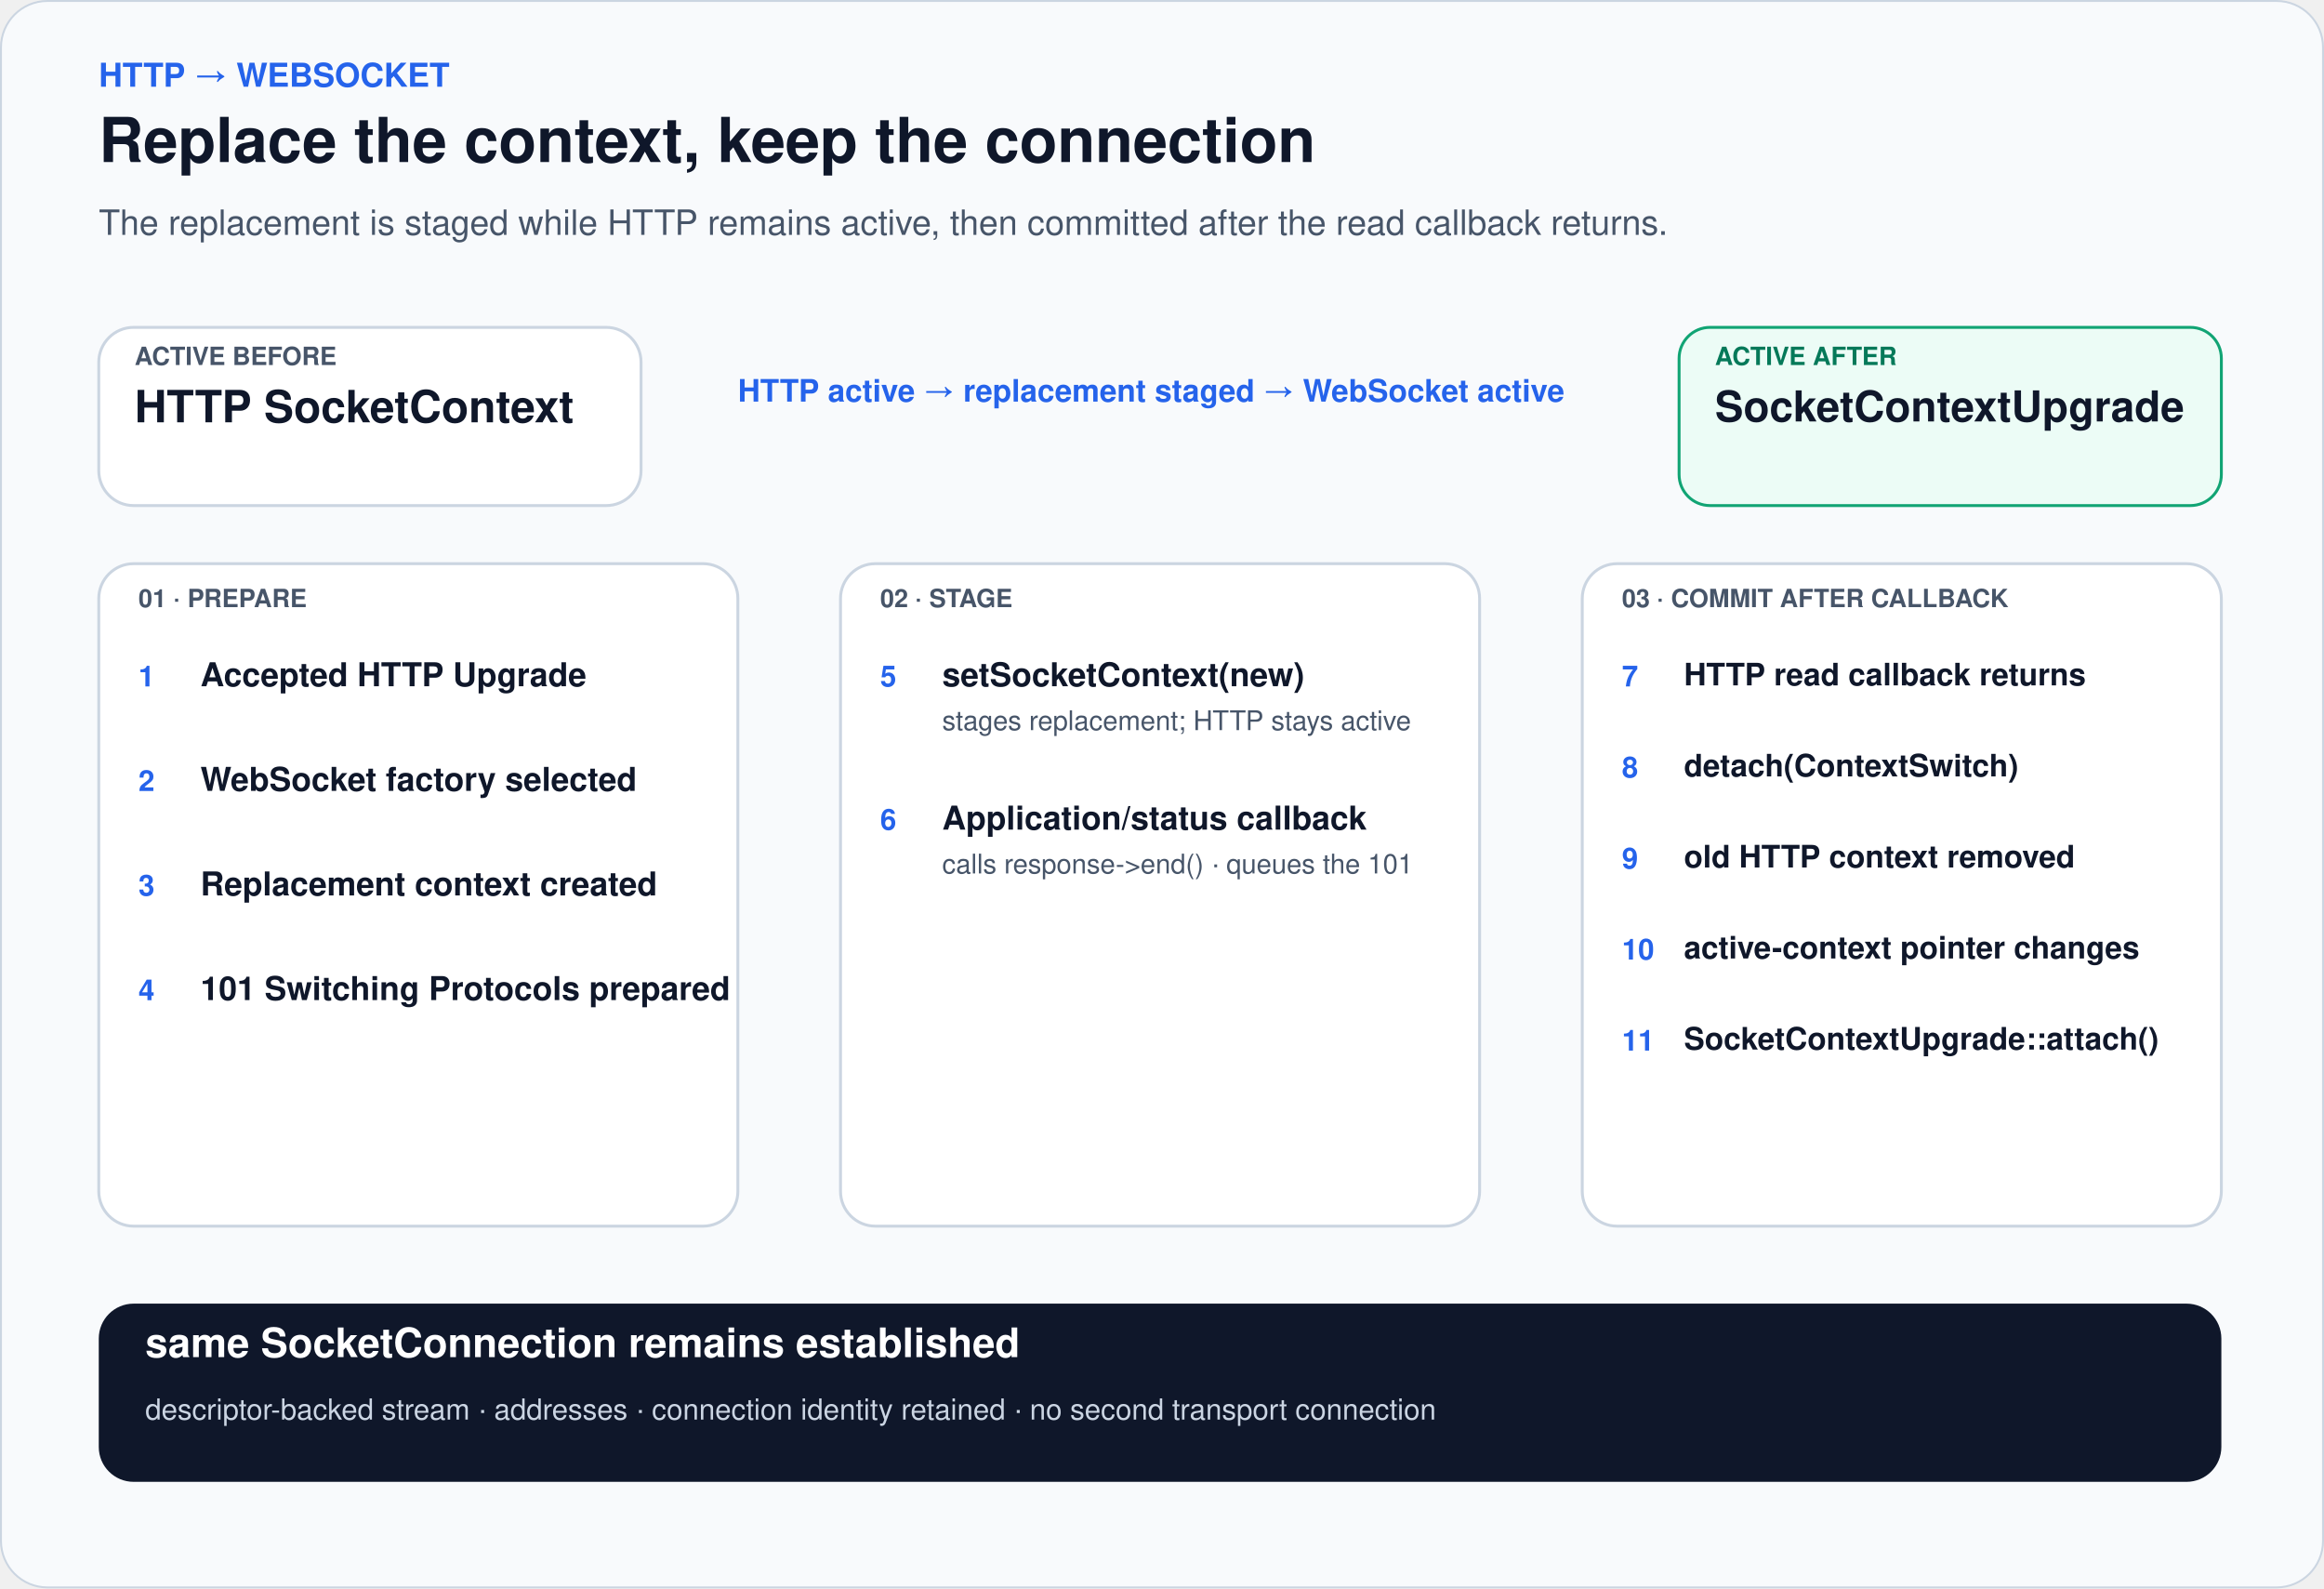
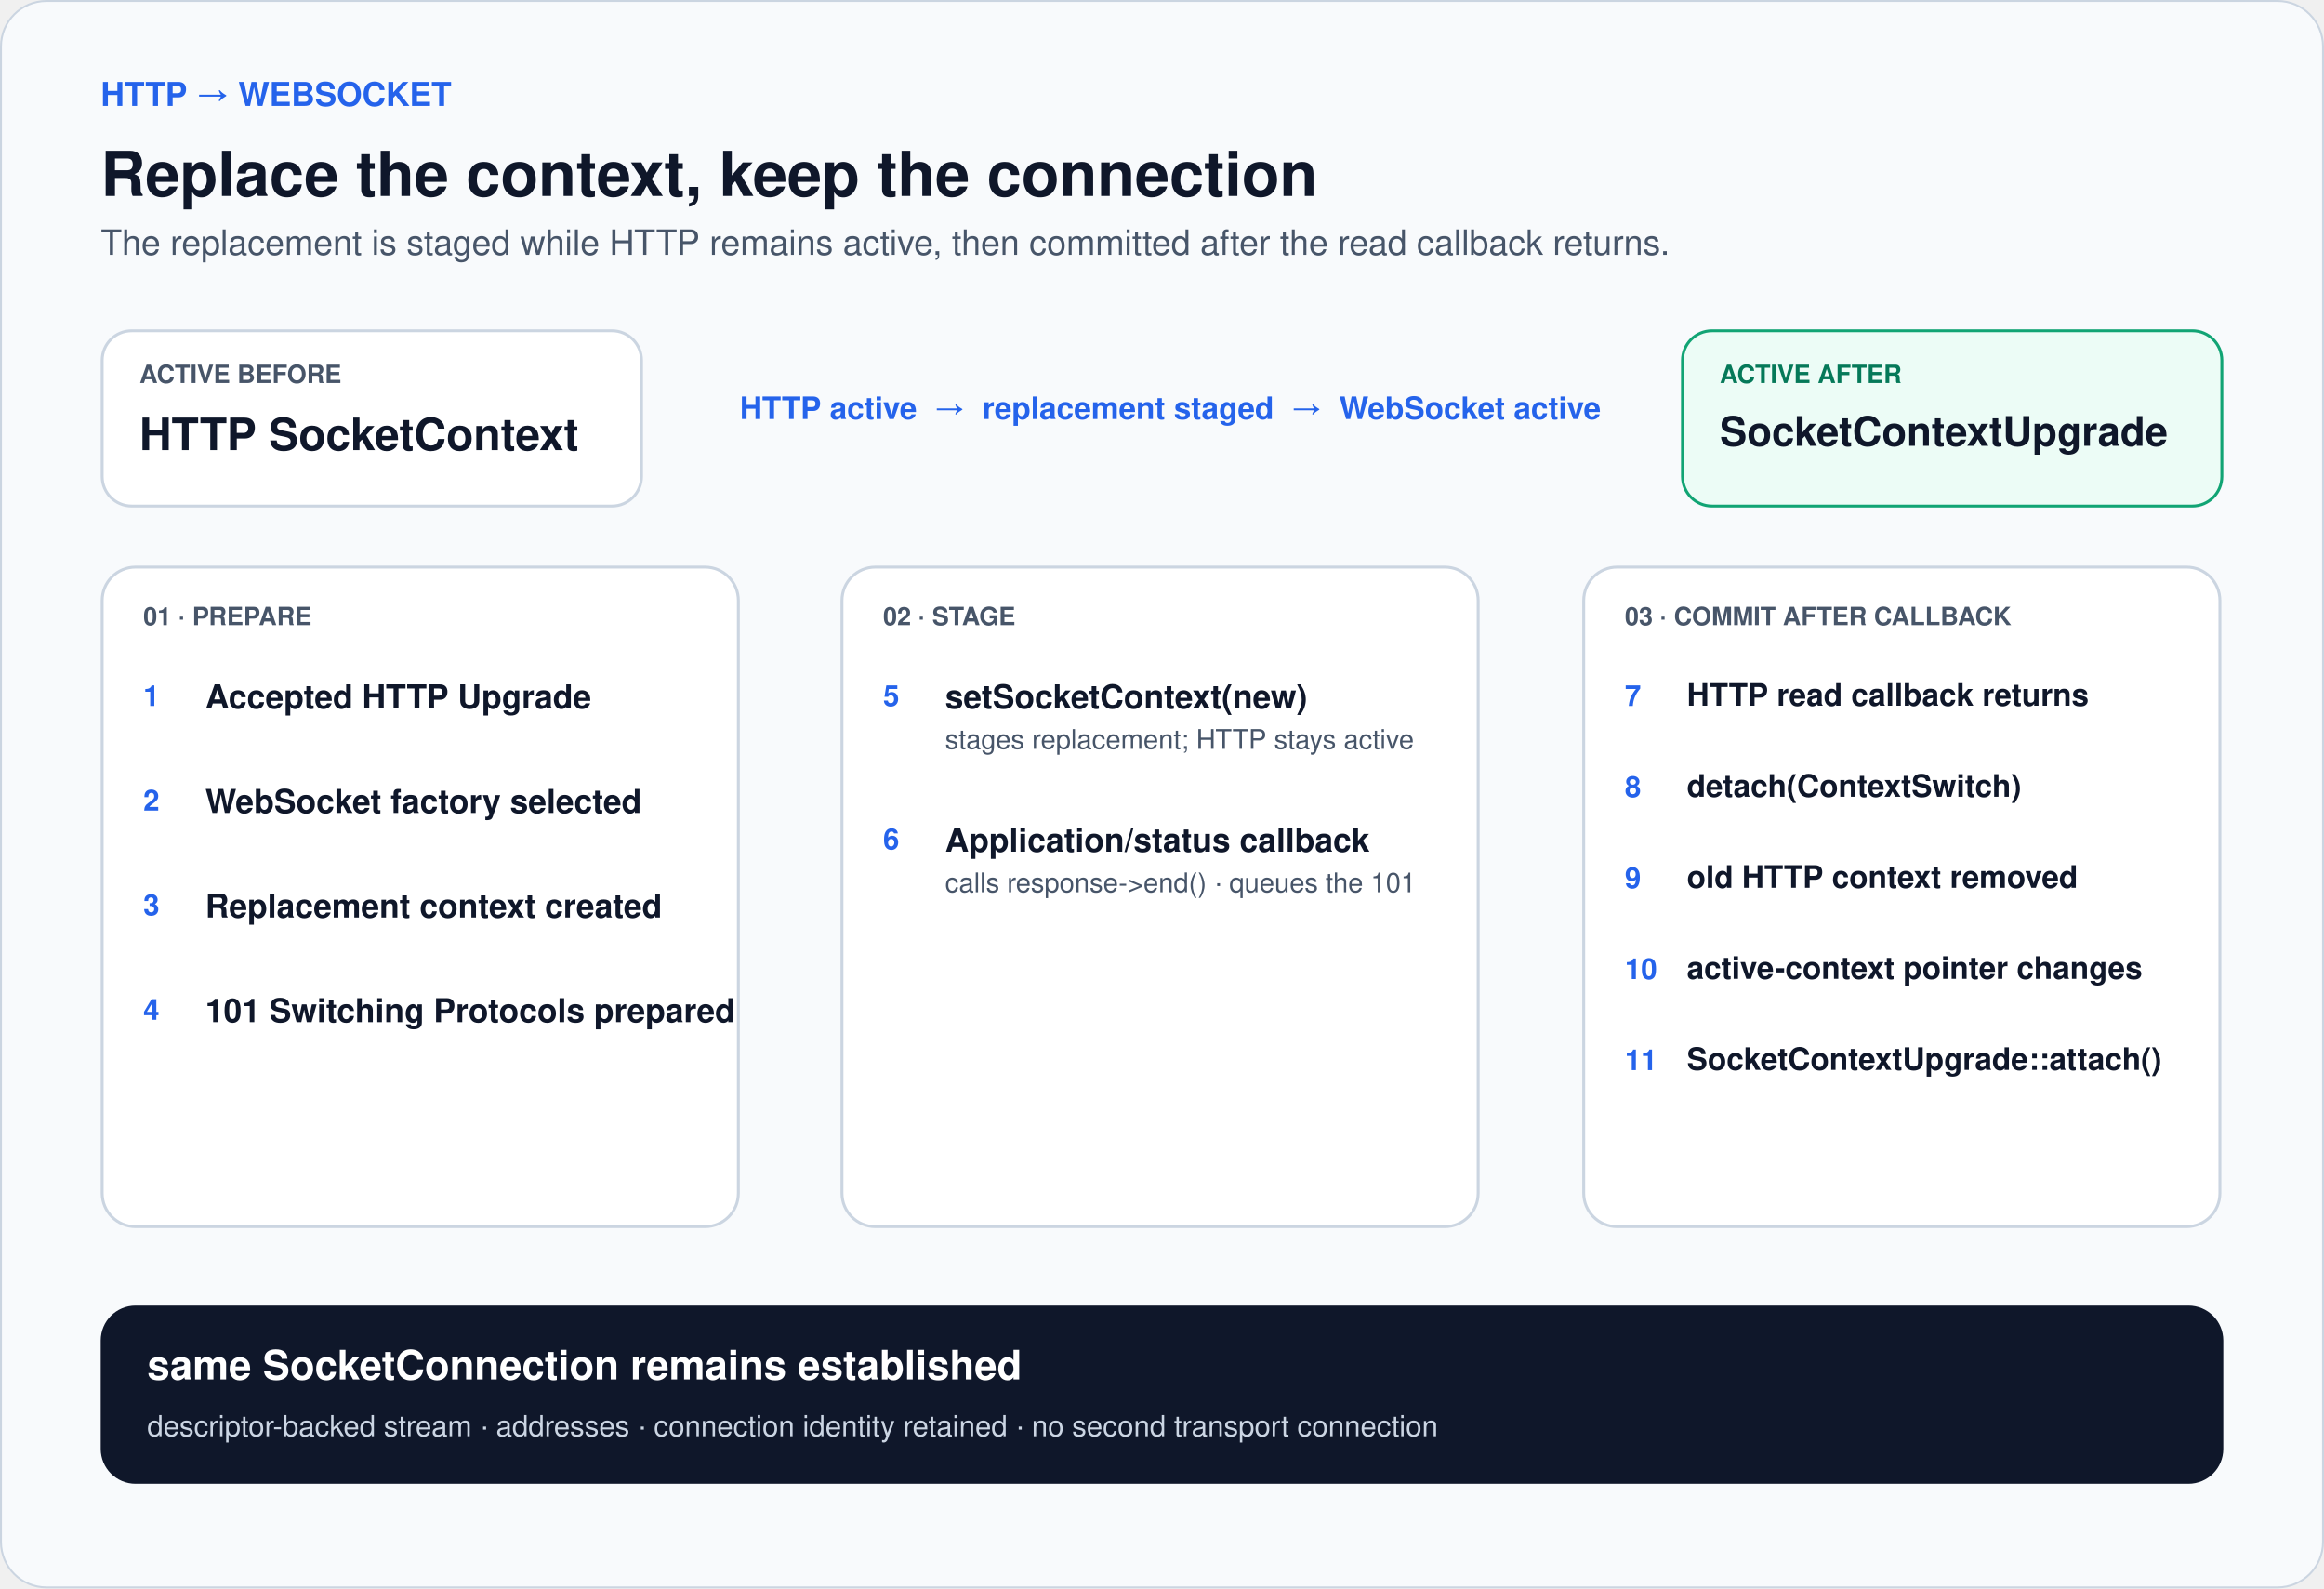
- <svg xmlns="http://www.w3.org/2000/svg" viewBox="0 0 1200 820" role="img" aria-labelledby="title desc">
-   <rect x="0.5" y="0.5" width="1199" height="819" rx="24" fill="#F8FAFC" stroke="#CBD5E1" />
-   <text x="51" y="37" fill="#2563EB" font-family="-apple-system,BlinkMacSystemFont,'Segoe UI',Helvetica,Arial,sans-serif" font-size="17" font-weight="600" text-anchor="start" dominant-baseline="hanging">HTTP → WEBSOCKET</text>
-   <text x="51" y="69" fill="#0F172A" font-family="-apple-system,BlinkMacSystemFont,'Segoe UI',Helvetica,Arial,sans-serif" font-size="32" font-weight="700" text-anchor="start" dominant-baseline="hanging">Replace the context, keep the connection</text>
-   <text x="51" y="113" fill="#475569" font-family="-apple-system,BlinkMacSystemFont,'Segoe UI',Helvetica,Arial,sans-serif" font-size="18" font-weight="400" text-anchor="start" dominant-baseline="hanging">The replacement is staged while HTTP remains active, then committed after the read callback returns.</text>
-   <rect x="51" y="169" width="280" height="92" rx="18" fill="#fff" stroke="#CBD5E1" stroke-width="1.5" />
-   <text x="69.5" y="182.5" fill="#475569" font-family="-apple-system,BlinkMacSystemFont,'Segoe UI',Helvetica,Arial,sans-serif" font-size="13" font-weight="600" text-anchor="start" dominant-baseline="hanging">ACTIVE BEFORE</text>
-   <text x="69.5" y="207.5" fill="#0F172A" font-family="-apple-system,BlinkMacSystemFont,'Segoe UI',Helvetica,Arial,sans-serif" font-size="23" font-weight="700" text-anchor="start" dominant-baseline="hanging">HTTP SocketContext</text>
-   <rect x="867" y="169" width="280" height="92" rx="16" fill="#ECFCF6" stroke="#11A474" stroke-width="1.5" />
-   <text x="885.5" y="182.5" fill="#057959" font-family="-apple-system,BlinkMacSystemFont,'Segoe UI',Helvetica,Arial,sans-serif" font-size="13" font-weight="600" text-anchor="start" dominant-baseline="hanging">ACTIVE AFTER</text>
-   <text x="885.5" y="207.5" fill="#0F172A" font-family="-apple-system,BlinkMacSystemFont,'Segoe UI',Helvetica,Arial,sans-serif" font-size="22" font-weight="700" text-anchor="start" dominant-baseline="hanging">SocketContextUpgrade</text>
-   <text x="381" y="200" fill="#2563EB" font-family="-apple-system,BlinkMacSystemFont,'Segoe UI',Helvetica,Arial,sans-serif" font-size="16" font-weight="600" text-anchor="start" dominant-baseline="hanging">HTTP active  →  replacement staged  →  WebSocket active</text>
-   <rect x="51" y="291" width="330" height="342" rx="18" fill="#fff" stroke="#CBD5E1" stroke-width="1.5" />
-   <text x="71.5" y="307.5" fill="#475569" font-family="-apple-system,BlinkMacSystemFont,'Segoe UI',Helvetica,Arial,sans-serif" font-size="13" font-weight="600" text-anchor="start" dominant-baseline="hanging">01 · PREPARE</text>
-   <text x="71.5" y="347.5" fill="#2563EB" font-family="-apple-system,BlinkMacSystemFont,'Segoe UI',Helvetica,Arial,sans-serif" font-size="15" font-weight="600" text-anchor="start" dominant-baseline="hanging">1</text>
-   <text x="103.5" y="346.5" fill="#0F172A" font-family="-apple-system,BlinkMacSystemFont,'Segoe UI',Helvetica,Arial,sans-serif" font-size="17" font-weight="600" text-anchor="start" dominant-baseline="hanging">Accepted HTTP Upgrade</text>
-   <text x="71.5" y="401.5" fill="#2563EB" font-family="-apple-system,BlinkMacSystemFont,'Segoe UI',Helvetica,Arial,sans-serif" font-size="15" font-weight="600" text-anchor="start" dominant-baseline="hanging">2</text>
-   <text x="103.5" y="400.5" fill="#0F172A" font-family="-apple-system,BlinkMacSystemFont,'Segoe UI',Helvetica,Arial,sans-serif" font-size="17" font-weight="600" text-anchor="start" dominant-baseline="hanging">WebSocket factory selected</text>
-   <text x="71.5" y="455.5" fill="#2563EB" font-family="-apple-system,BlinkMacSystemFont,'Segoe UI',Helvetica,Arial,sans-serif" font-size="15" font-weight="600" text-anchor="start" dominant-baseline="hanging">3</text>
-   <text x="103.5" y="454.5" fill="#0F172A" font-family="-apple-system,BlinkMacSystemFont,'Segoe UI',Helvetica,Arial,sans-serif" font-size="17" font-weight="600" text-anchor="start" dominant-baseline="hanging">Replacement context created</text>
-   <text x="71.5" y="509.5" fill="#2563EB" font-family="-apple-system,BlinkMacSystemFont,'Segoe UI',Helvetica,Arial,sans-serif" font-size="15" font-weight="600" text-anchor="start" dominant-baseline="hanging">4</text>
-   <text x="103.5" y="508.5" fill="#0F172A" font-family="-apple-system,BlinkMacSystemFont,'Segoe UI',Helvetica,Arial,sans-serif" font-size="17" font-weight="600" text-anchor="start" dominant-baseline="hanging">101 Switching Protocols prepared</text>
-   <rect x="434" y="291" width="330" height="342" rx="18" fill="#fff" stroke="#CBD5E1" stroke-width="1.5" />
-   <text x="454.5" y="307.5" fill="#475569" font-family="-apple-system,BlinkMacSystemFont,'Segoe UI',Helvetica,Arial,sans-serif" font-size="13" font-weight="600" text-anchor="start" dominant-baseline="hanging">02 · STAGE</text>
-   <text x="454.5" y="347.5" fill="#2563EB" font-family="-apple-system,BlinkMacSystemFont,'Segoe UI',Helvetica,Arial,sans-serif" font-size="15" font-weight="600" text-anchor="start" dominant-baseline="hanging">5</text>
-   <text x="486.5" y="346.5" fill="#0F172A" font-family="-apple-system,BlinkMacSystemFont,'Segoe UI',Helvetica,Arial,sans-serif" font-size="17" font-weight="600" text-anchor="start" dominant-baseline="hanging">setSocketContext(new)</text>
-   <text x="486.5" y="370.5" fill="#475569" font-family="-apple-system,BlinkMacSystemFont,'Segoe UI',Helvetica,Arial,sans-serif" font-size="14" font-weight="400" text-anchor="start" dominant-baseline="hanging">stages replacement; HTTP stays active</text>
-   <text x="454.5" y="421.5" fill="#2563EB" font-family="-apple-system,BlinkMacSystemFont,'Segoe UI',Helvetica,Arial,sans-serif" font-size="15" font-weight="600" text-anchor="start" dominant-baseline="hanging">6</text>
-   <text x="486.5" y="420.5" fill="#0F172A" font-family="-apple-system,BlinkMacSystemFont,'Segoe UI',Helvetica,Arial,sans-serif" font-size="17" font-weight="600" text-anchor="start" dominant-baseline="hanging">Application/status callback</text>
-   <text x="486.5" y="444.5" fill="#475569" font-family="-apple-system,BlinkMacSystemFont,'Segoe UI',Helvetica,Arial,sans-serif" font-size="14" font-weight="400" text-anchor="start" dominant-baseline="hanging">calls response-&gt;end() · queues the 101</text>
-   <rect x="817" y="291" width="330" height="342" rx="18" fill="#fff" stroke="#CBD5E1" stroke-width="1.5" />
-   <text x="837.5" y="307.5" fill="#475569" font-family="-apple-system,BlinkMacSystemFont,'Segoe UI',Helvetica,Arial,sans-serif" font-size="13" font-weight="600" text-anchor="start" dominant-baseline="hanging">03 · COMMIT AFTER CALLBACK</text>
-   <text x="837.5" y="347.5" fill="#2563EB" font-family="-apple-system,BlinkMacSystemFont,'Segoe UI',Helvetica,Arial,sans-serif" font-size="15" font-weight="600" text-anchor="start" dominant-baseline="hanging">7</text>
-   <text x="869.5" y="346.5" fill="#0F172A" font-family="-apple-system,BlinkMacSystemFont,'Segoe UI',Helvetica,Arial,sans-serif" font-size="16" font-weight="600" text-anchor="start" dominant-baseline="hanging">HTTP read callback returns</text>
-   <text x="837.5" y="394.5" fill="#2563EB" font-family="-apple-system,BlinkMacSystemFont,'Segoe UI',Helvetica,Arial,sans-serif" font-size="15" font-weight="600" text-anchor="start" dominant-baseline="hanging">8</text>
-   <text x="869.5" y="393.5" fill="#0F172A" font-family="-apple-system,BlinkMacSystemFont,'Segoe UI',Helvetica,Arial,sans-serif" font-size="16" font-weight="600" text-anchor="start" dominant-baseline="hanging">detach(ContextSwitch)</text>
-   <text x="837.5" y="441.5" fill="#2563EB" font-family="-apple-system,BlinkMacSystemFont,'Segoe UI',Helvetica,Arial,sans-serif" font-size="15" font-weight="600" text-anchor="start" dominant-baseline="hanging">9</text>
-   <text x="869.5" y="440.5" fill="#0F172A" font-family="-apple-system,BlinkMacSystemFont,'Segoe UI',Helvetica,Arial,sans-serif" font-size="16" font-weight="600" text-anchor="start" dominant-baseline="hanging">old HTTP context removed</text>
-   <text x="837.5" y="488.5" fill="#2563EB" font-family="-apple-system,BlinkMacSystemFont,'Segoe UI',Helvetica,Arial,sans-serif" font-size="15" font-weight="600" text-anchor="start" dominant-baseline="hanging">10</text>
-   <text x="869.5" y="487.5" fill="#0F172A" font-family="-apple-system,BlinkMacSystemFont,'Segoe UI',Helvetica,Arial,sans-serif" font-size="16" font-weight="600" text-anchor="start" dominant-baseline="hanging">active-context pointer changes</text>
-   <text x="837.5" y="535.5" fill="#2563EB" font-family="-apple-system,BlinkMacSystemFont,'Segoe UI',Helvetica,Arial,sans-serif" font-size="15" font-weight="600" text-anchor="start" dominant-baseline="hanging">11</text>
-   <text x="869.5" y="534.5" fill="#0F172A" font-family="-apple-system,BlinkMacSystemFont,'Segoe UI',Helvetica,Arial,sans-serif" font-size="16" font-weight="600" text-anchor="start" dominant-baseline="hanging">SocketContextUpgrade::attach()</text>
-   <rect x="51" y="673" width="1096" height="92" rx="18" fill="#0F172A" />
-   <text x="75" y="691" fill="#FFFFFF" font-family="-apple-system,BlinkMacSystemFont,'Segoe UI',Helvetica,Arial,sans-serif" font-size="21" font-weight="700" text-anchor="start" dominant-baseline="hanging">same SocketConnection remains established</text>
-   <text x="75" y="726" fill="#CBD5E3" font-family="-apple-system,BlinkMacSystemFont,'Segoe UI',Helvetica,Arial,sans-serif" font-size="15" font-weight="500" text-anchor="start" dominant-baseline="hanging">descriptor-backed stream · addresses · connection identity retained · no second transport connection</text>
+ <svg xmlns="http://www.w3.org/2000/svg" role="img" aria-labelledby="title desc" viewBox="0 0 1200 820" fill="none">
+   <rect x="0.5" y="0.5" width="1199" height="819" rx="23.5" fill="#F8FAFC" />
+   <rect x="0.5" y="0.5" width="1199" height="819" rx="23.5" stroke="#CBD5E1" />
+   <text fill="#2563EB" style="white-space: pre" xml:space="preserve" font-family="-apple-system,BlinkMacSystemFont,'Segoe UI',Helvetica,Arial,sans-serif" font-size="17" font-weight="600" letter-spacing="0em">
+     <tspan x="52" y="54.682">HTTP → WEBSOCKET</tspan>
+   </text>
+   <text fill="#0F172A" style="white-space: pre" xml:space="preserve" font-family="-apple-system,BlinkMacSystemFont,'Segoe UI',Helvetica,Arial,sans-serif" font-size="32" font-weight="bold" letter-spacing="0em">
+     <tspan x="52" y="101.136">Replace the context, keep the connection</tspan>
+   </text>
+   <text fill="#475569" style="white-space: pre" xml:space="preserve" font-family="-apple-system,BlinkMacSystemFont,'Segoe UI',Helvetica,Arial,sans-serif" font-size="18" letter-spacing="0em">
+     <tspan x="52" y="131.545">The replacement is staged while HTTP remains active, then committed after the read callback returns.</tspan>
+   </text>
+   <rect x="52.75" y="170.75" width="278.5" height="90.5" rx="15.25" fill="white" />
+   <rect x="52.75" y="170.75" width="278.5" height="90.5" rx="15.25" stroke="#CBD5E1" stroke-width="1.5" />
+   <text fill="#475569" style="white-space: pre" xml:space="preserve" font-family="-apple-system,BlinkMacSystemFont,'Segoe UI',Helvetica,Arial,sans-serif" font-size="13" font-weight="600" letter-spacing="0em">
+     <tspan x="72" y="197.727">ACTIVE BEFORE</tspan>
+   </text>
+   <text fill="#0F172A" style="white-space: pre" xml:space="preserve" font-family="-apple-system,BlinkMacSystemFont,'Segoe UI',Helvetica,Arial,sans-serif" font-size="23" font-weight="bold" letter-spacing="0em">
+     <tspan x="72" y="232.364">HTTP SocketContext</tspan>
+   </text>
+   <rect x="868.75" y="170.75" width="278.5" height="90.5" rx="15.25" fill="#ECFCF6" />
+   <rect x="868.75" y="170.75" width="278.5" height="90.5" rx="15.25" stroke="#11A474" stroke-width="1.5" />
+   <text fill="#057959" style="white-space: pre" xml:space="preserve" font-family="-apple-system,BlinkMacSystemFont,'Segoe UI',Helvetica,Arial,sans-serif" font-size="13" font-weight="600" letter-spacing="0em">
+     <tspan x="888" y="197.727">ACTIVE AFTER</tspan>
+   </text>
+   <text fill="#0F172A" style="white-space: pre" xml:space="preserve" font-family="-apple-system,BlinkMacSystemFont,'Segoe UI',Helvetica,Arial,sans-serif" font-size="21" font-weight="bold" letter-spacing="0em">
+     <tspan x="888" y="230.136">SocketContextUpgrade</tspan>
+   </text>
+   <text fill="#2563EB" style="white-space: pre" xml:space="preserve" font-family="-apple-system,BlinkMacSystemFont,'Segoe UI',Helvetica,Arial,sans-serif" font-size="16" font-weight="600" letter-spacing="0em">
+     <tspan x="382" y="216.318">HTTP active  →  replacement staged  →  WebSocket active</tspan>
+   </text>
+   <rect x="52.75" y="292.75" width="328.5" height="340.5" rx="17.25" fill="white" />
+   <rect x="52.75" y="292.75" width="328.5" height="340.5" rx="17.25" stroke="#CBD5E1" stroke-width="1.5" />
+   <text fill="#475569" style="white-space: pre" xml:space="preserve" font-family="-apple-system,BlinkMacSystemFont,'Segoe UI',Helvetica,Arial,sans-serif" font-size="13" font-weight="600" letter-spacing="0em">
+     <tspan x="74" y="322.727">01 · PREPARE</tspan>
+   </text>
+   <text fill="#2563EB" style="white-space: pre" xml:space="preserve" font-family="-apple-system,BlinkMacSystemFont,'Segoe UI',Helvetica,Arial,sans-serif" font-size="15" font-weight="600" letter-spacing="0em">
+     <tspan x="74" y="364.455">1</tspan>
+   </text>
+   <text fill="#0F172A" style="white-space: pre" xml:space="preserve" font-family="-apple-system,BlinkMacSystemFont,'Segoe UI',Helvetica,Arial,sans-serif" font-size="17" font-weight="600" letter-spacing="0em">
+     <tspan x="106" y="365.682">Accepted HTTP Upgrade</tspan>
+   </text>
+   <text fill="#2563EB" style="white-space: pre" xml:space="preserve" font-family="-apple-system,BlinkMacSystemFont,'Segoe UI',Helvetica,Arial,sans-serif" font-size="15" font-weight="600" letter-spacing="0em">
+     <tspan x="74" y="418.455">2</tspan>
+   </text>
+   <text fill="#0F172A" style="white-space: pre" xml:space="preserve" font-family="-apple-system,BlinkMacSystemFont,'Segoe UI',Helvetica,Arial,sans-serif" font-size="17" font-weight="600" letter-spacing="0em">
+     <tspan x="106" y="419.682">WebSocket factory selected</tspan>
+   </text>
+   <text fill="#2563EB" style="white-space: pre" xml:space="preserve" font-family="-apple-system,BlinkMacSystemFont,'Segoe UI',Helvetica,Arial,sans-serif" font-size="15" font-weight="600" letter-spacing="0em">
+     <tspan x="74" y="472.455">3</tspan>
+   </text>
+   <text fill="#0F172A" style="white-space: pre" xml:space="preserve" font-family="-apple-system,BlinkMacSystemFont,'Segoe UI',Helvetica,Arial,sans-serif" font-size="17" font-weight="600" letter-spacing="0em">
+     <tspan x="106" y="473.682">Replacement context created</tspan>
+   </text>
+   <text fill="#2563EB" style="white-space: pre" xml:space="preserve" font-family="-apple-system,BlinkMacSystemFont,'Segoe UI',Helvetica,Arial,sans-serif" font-size="15" font-weight="600" letter-spacing="0em">
+     <tspan x="74" y="526.455">4</tspan>
+   </text>
+   <text fill="#0F172A" style="white-space: pre" xml:space="preserve" font-family="-apple-system,BlinkMacSystemFont,'Segoe UI',Helvetica,Arial,sans-serif" font-size="17" font-weight="600" letter-spacing="0em">
+     <tspan x="106" y="527.682">101 Switching Protocols prepared</tspan>
+   </text>
+   <rect x="434.75" y="292.75" width="328.5" height="340.5" rx="17.25" fill="white" />
+   <rect x="434.75" y="292.75" width="328.5" height="340.5" rx="17.25" stroke="#CBD5E1" stroke-width="1.5" />
+   <text fill="#475569" style="white-space: pre" xml:space="preserve" font-family="-apple-system,BlinkMacSystemFont,'Segoe UI',Helvetica,Arial,sans-serif" font-size="13" font-weight="600" letter-spacing="0em">
+     <tspan x="456" y="322.727">02 · STAGE</tspan>
+   </text>
+   <text fill="#2563EB" style="white-space: pre" xml:space="preserve" font-family="-apple-system,BlinkMacSystemFont,'Segoe UI',Helvetica,Arial,sans-serif" font-size="15" font-weight="600" letter-spacing="0em">
+     <tspan x="456" y="364.455">5</tspan>
+   </text>
+   <text fill="#0F172A" style="white-space: pre" xml:space="preserve" font-family="-apple-system,BlinkMacSystemFont,'Segoe UI',Helvetica,Arial,sans-serif" font-size="17" font-weight="600" letter-spacing="0em">
+     <tspan x="488" y="365.682">setSocketContext(new)</tspan>
+   </text>
+   <text fill="#475569" style="white-space: pre" xml:space="preserve" font-family="-apple-system,BlinkMacSystemFont,'Segoe UI',Helvetica,Arial,sans-serif" font-size="14" letter-spacing="0em">
+     <tspan x="488" y="386.591">stages replacement; HTTP stays active</tspan>
+   </text>
+   <text fill="#2563EB" style="white-space: pre" xml:space="preserve" font-family="-apple-system,BlinkMacSystemFont,'Segoe UI',Helvetica,Arial,sans-serif" font-size="15" font-weight="600" letter-spacing="0em">
+     <tspan x="456" y="438.455">6</tspan>
+   </text>
+   <text fill="#0F172A" style="white-space: pre" xml:space="preserve" font-family="-apple-system,BlinkMacSystemFont,'Segoe UI',Helvetica,Arial,sans-serif" font-size="17" font-weight="600" letter-spacing="0em">
+     <tspan x="488" y="439.682">Application/status callback</tspan>
+   </text>
+   <text fill="#475569" style="white-space: pre" xml:space="preserve" font-family="-apple-system,BlinkMacSystemFont,'Segoe UI',Helvetica,Arial,sans-serif" font-size="14" letter-spacing="0em">
+     <tspan x="488" y="460.591">calls response-&gt;end() · queues the 101</tspan>
+   </text>
+   <rect x="817.75" y="292.75" width="328.5" height="340.5" rx="17.25" fill="white" />
+   <rect x="817.75" y="292.75" width="328.5" height="340.5" rx="17.25" stroke="#CBD5E1" stroke-width="1.5" />
+   <text fill="#475569" style="white-space: pre" xml:space="preserve" font-family="-apple-system,BlinkMacSystemFont,'Segoe UI',Helvetica,Arial,sans-serif" font-size="13" font-weight="600" letter-spacing="0em">
+     <tspan x="839" y="322.727">03 · COMMIT AFTER CALLBACK</tspan>
+   </text>
+   <text fill="#2563EB" style="white-space: pre" xml:space="preserve" font-family="-apple-system,BlinkMacSystemFont,'Segoe UI',Helvetica,Arial,sans-serif" font-size="15" font-weight="600" letter-spacing="0em">
+     <tspan x="839" y="364.455">7</tspan>
+   </text>
+   <text fill="#0F172A" style="white-space: pre" xml:space="preserve" font-family="-apple-system,BlinkMacSystemFont,'Segoe UI',Helvetica,Arial,sans-serif" font-size="16" font-weight="600" letter-spacing="0em">
+     <tspan x="871" y="364.318">HTTP read callback returns</tspan>
+   </text>
+   <text fill="#2563EB" style="white-space: pre" xml:space="preserve" font-family="-apple-system,BlinkMacSystemFont,'Segoe UI',Helvetica,Arial,sans-serif" font-size="15" font-weight="600" letter-spacing="0em">
+     <tspan x="839" y="411.455">8</tspan>
+   </text>
+   <text fill="#0F172A" style="white-space: pre" xml:space="preserve" font-family="-apple-system,BlinkMacSystemFont,'Segoe UI',Helvetica,Arial,sans-serif" font-size="16" font-weight="600" letter-spacing="0em">
+     <tspan x="871" y="411.318">detach(ContextSwitch)</tspan>
+   </text>
+   <text fill="#2563EB" style="white-space: pre" xml:space="preserve" font-family="-apple-system,BlinkMacSystemFont,'Segoe UI',Helvetica,Arial,sans-serif" font-size="15" font-weight="600" letter-spacing="0em">
+     <tspan x="839" y="458.455">9</tspan>
+   </text>
+   <text fill="#0F172A" style="white-space: pre" xml:space="preserve" font-family="-apple-system,BlinkMacSystemFont,'Segoe UI',Helvetica,Arial,sans-serif" font-size="16" font-weight="600" letter-spacing="0em">
+     <tspan x="871" y="458.318">old HTTP context removed</tspan>
+   </text>
+   <text fill="#2563EB" style="white-space: pre" xml:space="preserve" font-family="-apple-system,BlinkMacSystemFont,'Segoe UI',Helvetica,Arial,sans-serif" font-size="15" font-weight="600" letter-spacing="0em">
+     <tspan x="839" y="505.455">10</tspan>
+   </text>
+   <text fill="#0F172A" style="white-space: pre" xml:space="preserve" font-family="-apple-system,BlinkMacSystemFont,'Segoe UI',Helvetica,Arial,sans-serif" font-size="16" font-weight="600" letter-spacing="0em">
+     <tspan x="871" y="505.318">active-context pointer changes</tspan>
+   </text>
+   <text fill="#2563EB" style="white-space: pre" xml:space="preserve" font-family="-apple-system,BlinkMacSystemFont,'Segoe UI',Helvetica,Arial,sans-serif" font-size="15" font-weight="600" letter-spacing="0em">
+     <tspan x="839" y="552.455">11</tspan>
+   </text>
+   <text fill="#0F172A" style="white-space: pre" xml:space="preserve" font-family="-apple-system,BlinkMacSystemFont,'Segoe UI',Helvetica,Arial,sans-serif" font-size="16" font-weight="600" letter-spacing="0em">
+     <tspan x="871" y="552.318">SocketContextUpgrade::attach()</tspan>
+   </text>
+   <rect x="52" y="674" width="1096" height="92" rx="18" fill="#0F172A" />
+   <text fill="white" style="white-space: pre" xml:space="preserve" font-family="-apple-system,BlinkMacSystemFont,'Segoe UI',Helvetica,Arial,sans-serif" font-size="21" font-weight="bold" letter-spacing="0em">
+     <tspan x="76" y="712.136">same SocketConnection remains established</tspan>
+   </text>
+   <text fill="#CBD5E3" style="white-space: pre" xml:space="preserve" font-family="-apple-system,BlinkMacSystemFont,'Segoe UI',Helvetica,Arial,sans-serif" font-size="15" font-weight="500" letter-spacing="0em">
+     <tspan x="76" y="741.455">descriptor-backed stream · addresses · connection identity retained · no second transport connection</tspan>
+   </text>
</svg>
